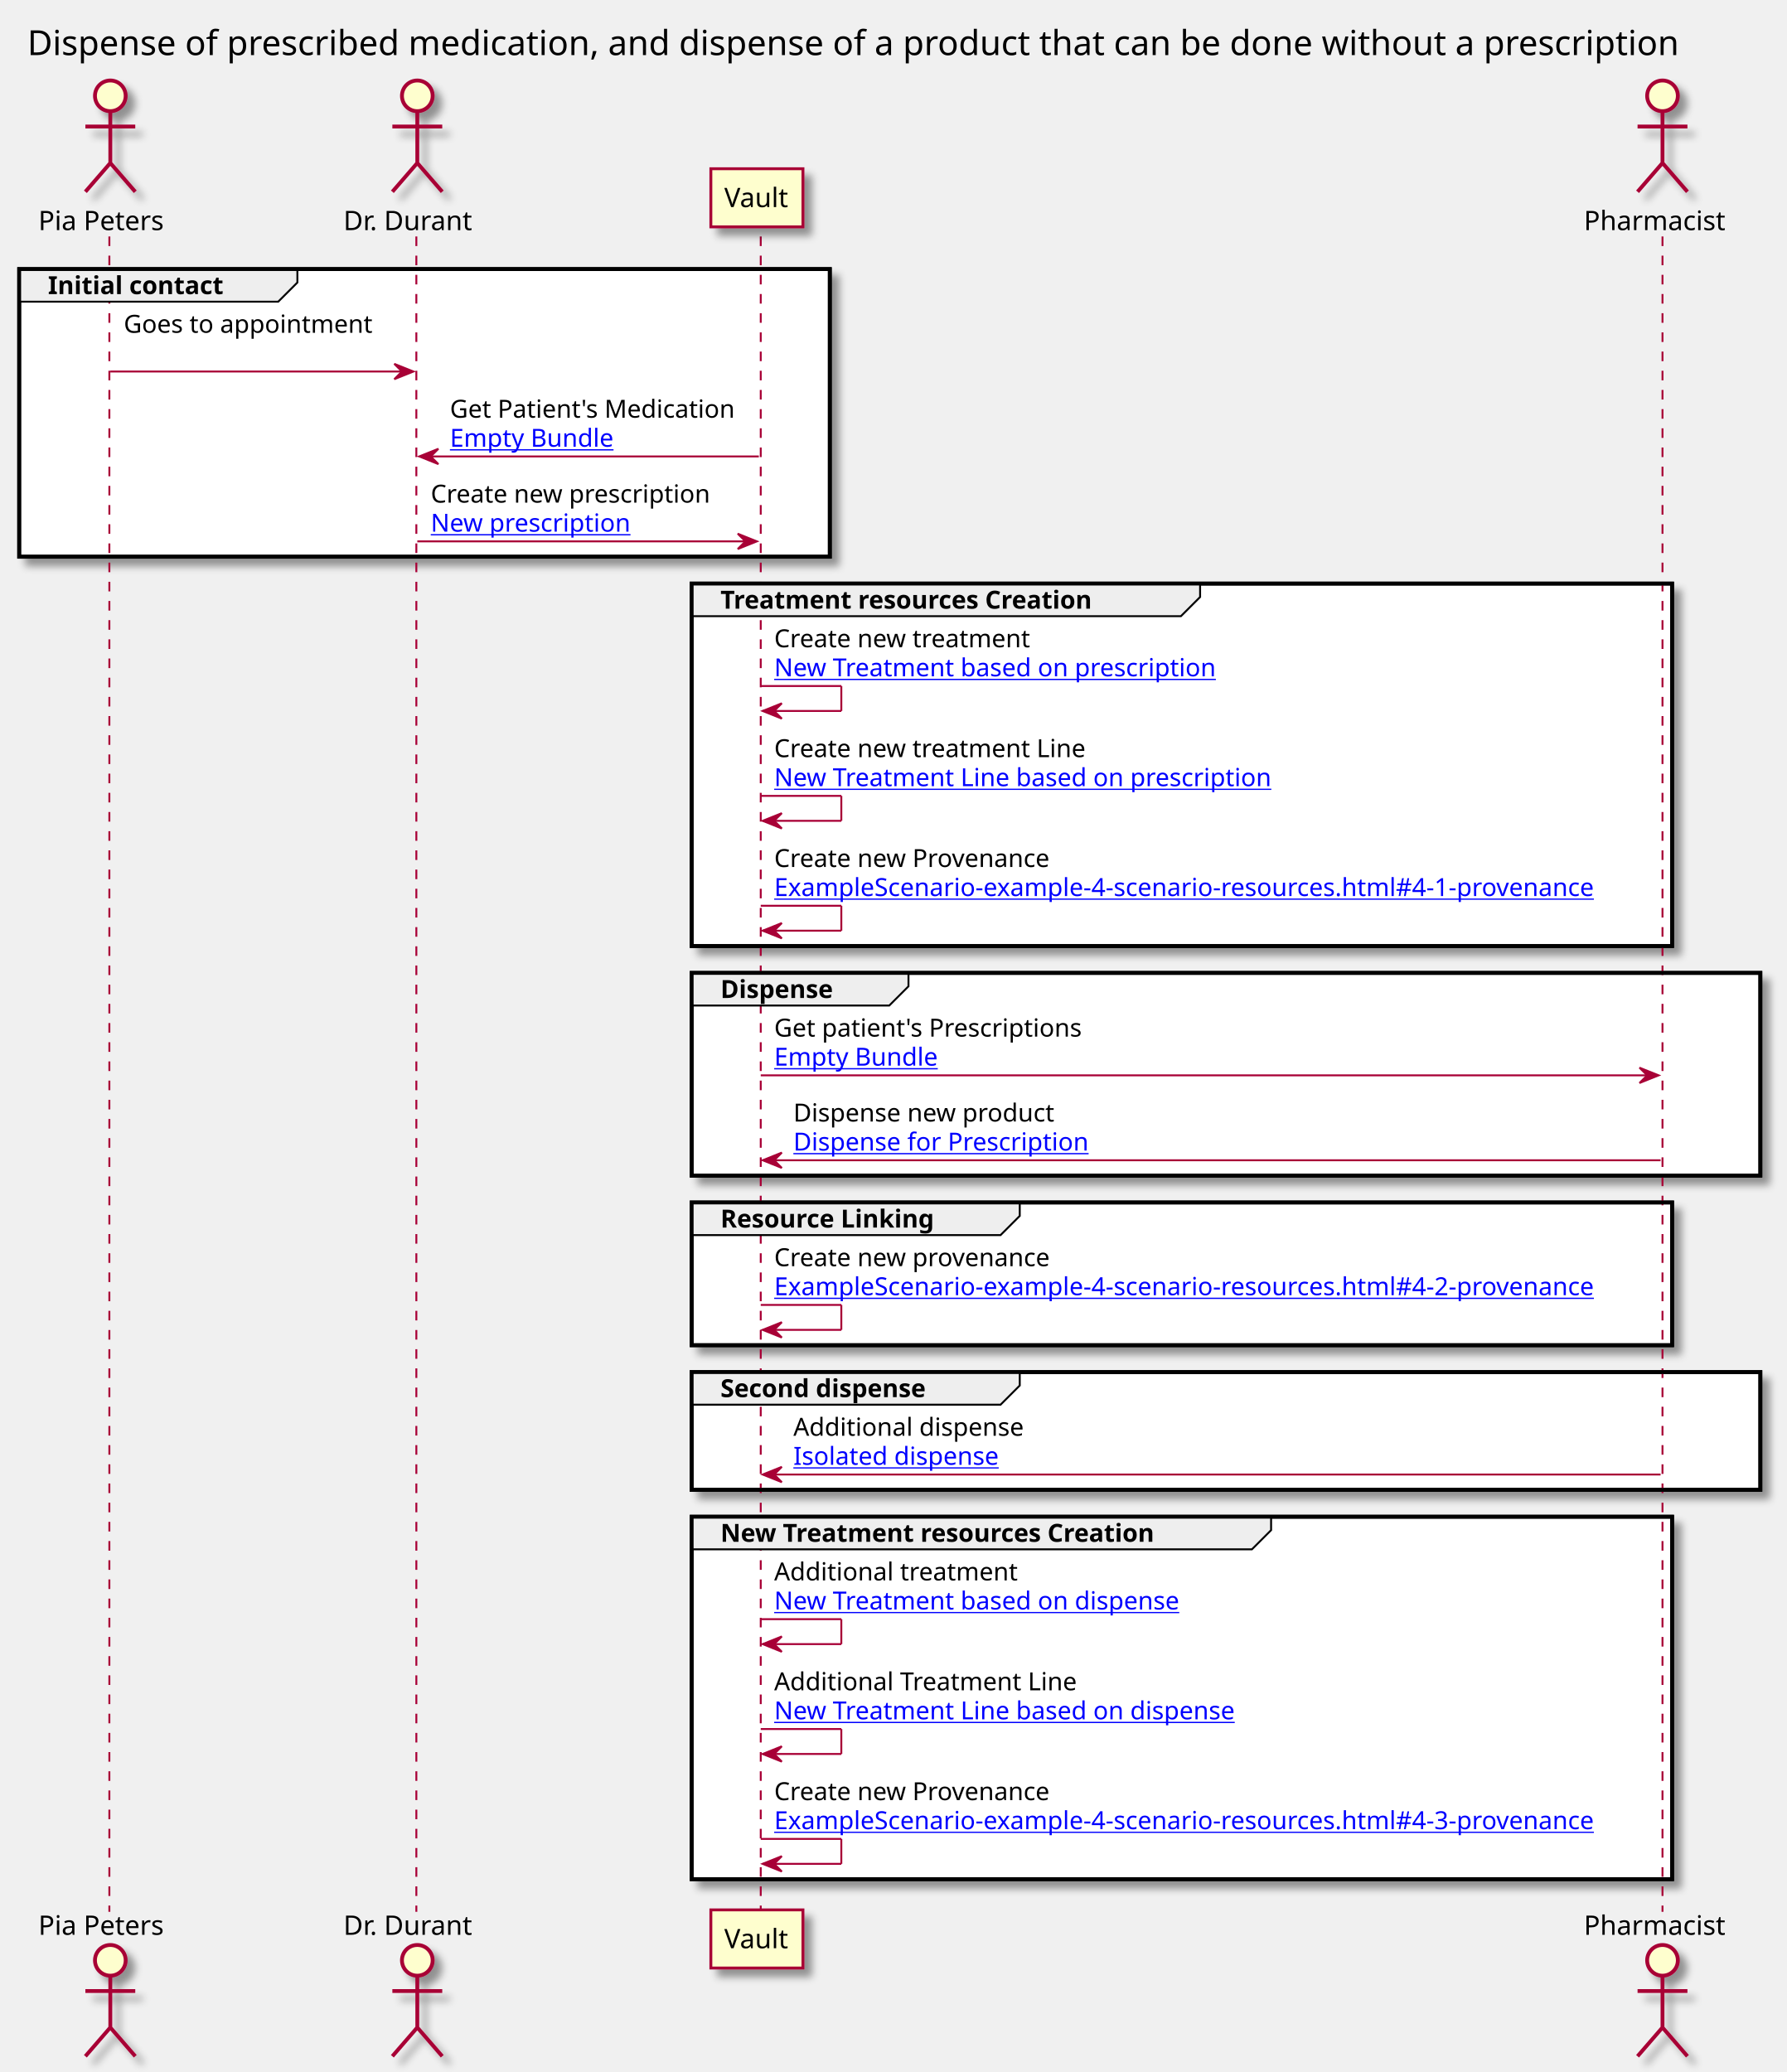
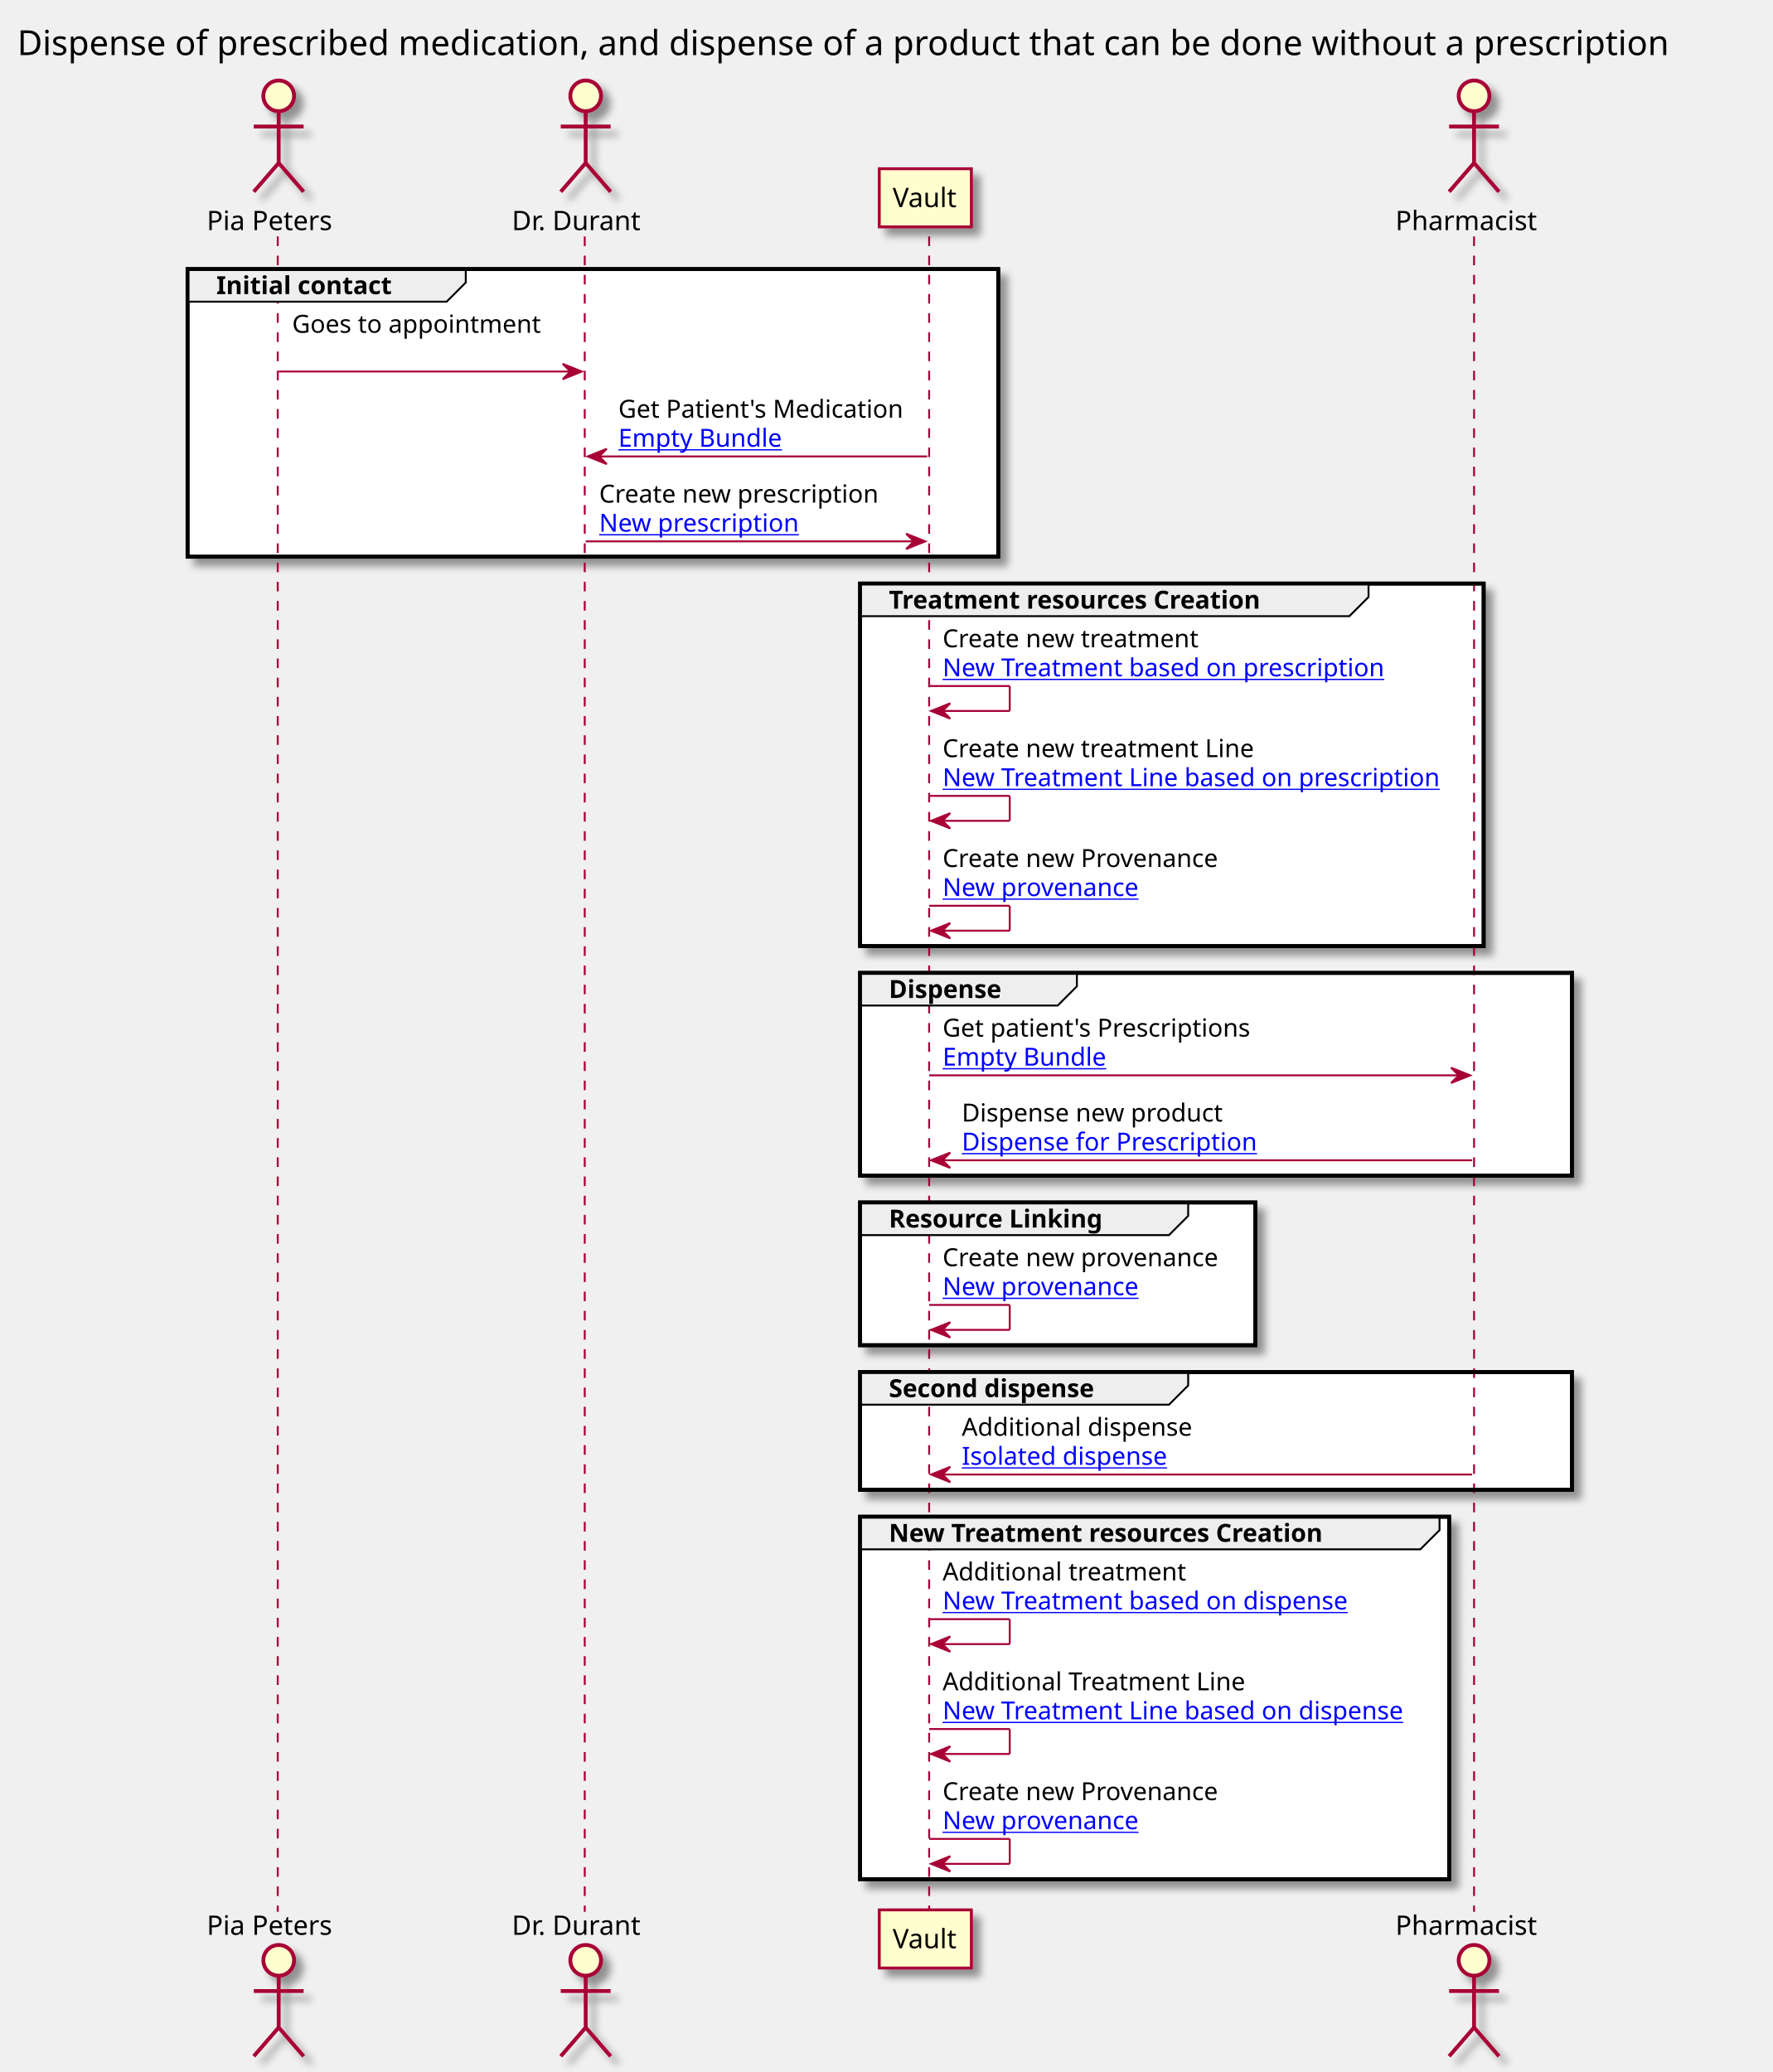
- <svg xmlns="http://www.w3.org/2000/svg" xmlns:xlink="http://www.w3.org/1999/xlink" contentScriptType="application/ecmascript" contentStyleType="text/css" height="1080px" preserveAspectRatio="none" style="width:931px;height:1080px;background:#FFFFFF;" version="1.1" viewBox="0 0 931 1080" width="931px" zoomAndPan="magnify">
+ <svg xmlns="http://www.w3.org/2000/svg" xmlns:xlink="http://www.w3.org/1999/xlink" contentScriptType="application/ecmascript" contentStyleType="text/css" height="1080px" preserveAspectRatio="none" style="width:924px;height:1080px;background:#FFFFFF;" version="1.1" viewBox="0 0 924 1080" width="924px" zoomAndPan="magnify">
  <defs>
-     <filter height="300%" id="fqhk9pbrxwjd8" width="300%" x="-1" y="-1">
+     <filter height="300%" id="frlx3wirupjql" width="300%" x="-1" y="-1">
      <feGaussianBlur result="blurOut" stdDeviation="2.0" />
      <feColorMatrix in="blurOut" result="blurOut2" type="matrix" values="0 0 0 0 0 0 0 0 0 0 0 0 0 0 0 0 0 0 .4 0" />
      <feOffset dx="4.0" dy="4.0" in="blurOut2" result="blurOut3" />
      <feBlend in="SourceGraphic" in2="blurOut3" mode="normal" />
    </filter>
  </defs>
  <g>
-     <text fill="#000000" font-family="sans-serif" font-size="18" lengthAdjust="spacing" textLength="899" x="14.25" y="28.708">Dispense of prescribed medication, and dispense of a product that can be done without a prescription</text>
-     <rect fill="#FFFFFF" filter="url(#fqhk9pbrxwjd8)" height="149.93" style="stroke:#000000;stroke-width:2.0;" width="422.5" x="10" y="140.25" />
-     <rect fill="#FFFFFF" filter="url(#fqhk9pbrxwjd8)" height="188.93" style="stroke:#000000;stroke-width:2.0;" width="511" x="360.5" y="304.18" />
-     <rect fill="#FFFFFF" filter="url(#fqhk9pbrxwjd8)" height="105.664" style="stroke:#000000;stroke-width:2.0;" width="557" x="360.5" y="507.109" />
-     <rect fill="#FFFFFF" filter="url(#fqhk9pbrxwjd8)" height="74.398" style="stroke:#000000;stroke-width:2.0;" width="511" x="360.5" y="626.773" />
-     <rect fill="#FFFFFF" filter="url(#fqhk9pbrxwjd8)" height="61.398" style="stroke:#000000;stroke-width:2.0;" width="557" x="360.5" y="715.172" />
-     <rect fill="#FFFFFF" filter="url(#fqhk9pbrxwjd8)" height="188.93" style="stroke:#000000;stroke-width:2.0;" width="511" x="360.5" y="790.57" />
-     <line style="stroke:#A80036;stroke-width:1.0;stroke-dasharray:5.0,5.0;" x1="57" x2="57" y1="123.25" y2="996.5" />
-     <line style="stroke:#A80036;stroke-width:1.0;stroke-dasharray:5.0,5.0;" x1="217" x2="217" y1="123.25" y2="996.5" />
-     <line style="stroke:#A80036;stroke-width:1.0;stroke-dasharray:5.0,5.0;" x1="396.5" x2="396.5" y1="123.25" y2="996.5" />
-     <line style="stroke:#A80036;stroke-width:1.0;stroke-dasharray:5.0,5.0;" x1="866.5" x2="866.5" y1="123.25" y2="996.5" />
-     <text fill="#000000" font-family="sans-serif" font-size="14" lengthAdjust="spacing" textLength="69" x="20" y="119.948">Pia Peters</text>
-     <ellipse cx="57.5" cy="49.953" fill="#FEFECE" filter="url(#fqhk9pbrxwjd8)" rx="8" ry="8" style="stroke:#A80036;stroke-width:2.0;" />
-     <path d="M57.5,57.953 L57.5,84.953 M44.5,65.953 L70.5,65.953 M57.5,84.953 L44.5,99.953 M57.5,84.953 L70.5,99.953 " fill="none" filter="url(#fqhk9pbrxwjd8)" style="stroke:#A80036;stroke-width:2.0;" />
-     <text fill="#000000" font-family="sans-serif" font-size="14" lengthAdjust="spacing" textLength="69" x="20" y="1008.495">Pia Peters</text>
-     <ellipse cx="57.5" cy="1021.797" fill="#FEFECE" filter="url(#fqhk9pbrxwjd8)" rx="8" ry="8" style="stroke:#A80036;stroke-width:2.0;" />
-     <path d="M57.5,1029.797 L57.5,1056.797 M44.5,1037.797 L70.5,1037.797 M57.5,1056.797 L44.5,1071.797 M57.5,1056.797 L70.5,1071.797 " fill="none" filter="url(#fqhk9pbrxwjd8)" style="stroke:#A80036;stroke-width:2.0;" />
-     <text fill="#000000" font-family="sans-serif" font-size="14" lengthAdjust="spacing" textLength="71" x="179" y="119.948">Dr. Durant</text>
-     <ellipse cx="217.5" cy="49.953" fill="#FEFECE" filter="url(#fqhk9pbrxwjd8)" rx="8" ry="8" style="stroke:#A80036;stroke-width:2.0;" />
-     <path d="M217.5,57.953 L217.5,84.953 M204.5,65.953 L230.5,65.953 M217.5,84.953 L204.5,99.953 M217.5,84.953 L230.5,99.953 " fill="none" filter="url(#fqhk9pbrxwjd8)" style="stroke:#A80036;stroke-width:2.0;" />
-     <text fill="#000000" font-family="sans-serif" font-size="14" lengthAdjust="spacing" textLength="71" x="179" y="1008.495">Dr. Durant</text>
-     <ellipse cx="217.5" cy="1021.797" fill="#FEFECE" filter="url(#fqhk9pbrxwjd8)" rx="8" ry="8" style="stroke:#A80036;stroke-width:2.0;" />
-     <path d="M217.5,1029.797 L217.5,1056.797 M204.5,1037.797 L230.5,1037.797 M217.5,1056.797 L204.5,1071.797 M217.5,1056.797 L230.5,1071.797 " fill="none" filter="url(#fqhk9pbrxwjd8)" style="stroke:#A80036;stroke-width:2.0;" />
-     <rect fill="#FEFECE" filter="url(#fqhk9pbrxwjd8)" height="30.297" style="stroke:#A80036;stroke-width:1.5;" width="48" x="370.5" y="87.953" />
-     <text fill="#000000" font-family="sans-serif" font-size="14" lengthAdjust="spacing" textLength="34" x="377.5" y="107.948">Vault</text>
-     <rect fill="#FEFECE" filter="url(#fqhk9pbrxwjd8)" height="30.297" style="stroke:#A80036;stroke-width:1.5;" width="48" x="370.5" y="995.5" />
-     <text fill="#000000" font-family="sans-serif" font-size="14" lengthAdjust="spacing" textLength="34" x="377.5" y="1015.495">Vault</text>
-     <text fill="#000000" font-family="sans-serif" font-size="14" lengthAdjust="spacing" textLength="76" x="825.5" y="119.948">Pharmacist</text>
-     <ellipse cx="866.5" cy="49.953" fill="#FEFECE" filter="url(#fqhk9pbrxwjd8)" rx="8" ry="8" style="stroke:#A80036;stroke-width:2.0;" />
-     <path d="M866.5,57.953 L866.5,84.953 M853.5,65.953 L879.5,65.953 M866.5,84.953 L853.5,99.953 M866.5,84.953 L879.5,99.953 " fill="none" filter="url(#fqhk9pbrxwjd8)" style="stroke:#A80036;stroke-width:2.0;" />
-     <text fill="#000000" font-family="sans-serif" font-size="14" lengthAdjust="spacing" textLength="76" x="825.5" y="1008.495">Pharmacist</text>
-     <ellipse cx="866.5" cy="1021.797" fill="#FEFECE" filter="url(#fqhk9pbrxwjd8)" rx="8" ry="8" style="stroke:#A80036;stroke-width:2.0;" />
-     <path d="M866.5,1029.797 L866.5,1056.797 M853.5,1037.797 L879.5,1037.797 M866.5,1056.797 L853.5,1071.797 M866.5,1056.797 L879.5,1071.797 " fill="none" filter="url(#fqhk9pbrxwjd8)" style="stroke:#A80036;stroke-width:2.0;" />
-     <path d="M10,140.25 L155,140.25 L155,147.25 L145,157.25 L10,157.25 L10,140.25 " fill="#EEEEEE" style="stroke:#000000;stroke-width:1.0;" />
-     <rect fill="none" height="149.93" style="stroke:#000000;stroke-width:2.0;" width="422.5" x="10" y="140.25" />
-     <text fill="#000000" font-family="sans-serif" font-size="13" font-weight="bold" lengthAdjust="spacing" textLength="100" x="25" y="153.317">Initial contact</text>
-     <polygon fill="#A80036" points="205.5,189.648,215.5,193.648,205.5,197.648,209.5,193.648" style="stroke:#A80036;stroke-width:1.0;" />
-     <line style="stroke:#A80036;stroke-width:1.0;" x1="57.5" x2="211.5" y1="193.648" y2="193.648" />
-     <text fill="#000000" font-family="sans-serif" font-size="13" lengthAdjust="spacing" textLength="136" x="64.5" y="173.45">Goes to appointment</text>
-     <text fill="#000000" font-family="sans-serif" font-size="13" lengthAdjust="spacing" textLength="0" x="68.5" y="188.583" />
-     <polygon fill="#A80036" points="228.5,233.914,218.5,237.914,228.5,241.914,224.5,237.914" style="stroke:#A80036;stroke-width:1.0;" />
-     <line style="stroke:#A80036;stroke-width:1.0;" x1="222.5" x2="395.5" y1="237.914" y2="237.914" />
-     <text fill="#000000" font-family="sans-serif" font-size="13" lengthAdjust="spacing" textLength="155" x="234.5" y="217.715">Get Patient's Medication</text>
+     <text fill="#000000" font-family="sans-serif" font-size="18" lengthAdjust="spacing" textLength="899" x="9" y="28.708">Dispense of prescribed medication, and dispense of a product that can be done without a prescription</text>
+     <rect fill="#FFFFFF" filter="url(#frlx3wirupjql)" height="149.93" style="stroke:#000000;stroke-width:2.0;" width="422.5" x="97.75" y="140.25" />
+     <rect fill="#FFFFFF" filter="url(#frlx3wirupjql)" height="188.93" style="stroke:#000000;stroke-width:2.0;" width="325" x="448.25" y="304.18" />
+     <rect fill="#FFFFFF" filter="url(#frlx3wirupjql)" height="105.664" style="stroke:#000000;stroke-width:2.0;" width="371" x="448.25" y="507.109" />
+     <rect fill="#FFFFFF" filter="url(#frlx3wirupjql)" height="74.398" style="stroke:#000000;stroke-width:2.0;" width="206" x="448.25" y="626.773" />
+     <rect fill="#FFFFFF" filter="url(#frlx3wirupjql)" height="61.398" style="stroke:#000000;stroke-width:2.0;" width="371" x="448.25" y="715.172" />
+     <rect fill="#FFFFFF" filter="url(#frlx3wirupjql)" height="188.93" style="stroke:#000000;stroke-width:2.0;" width="307" x="448.25" y="790.57" />
+     <line style="stroke:#A80036;stroke-width:1.0;stroke-dasharray:5.0,5.0;" x1="144.75" x2="144.75" y1="123.25" y2="996.5" />
+     <line style="stroke:#A80036;stroke-width:1.0;stroke-dasharray:5.0,5.0;" x1="304.75" x2="304.75" y1="123.25" y2="996.5" />
+     <line style="stroke:#A80036;stroke-width:1.0;stroke-dasharray:5.0,5.0;" x1="484.25" x2="484.25" y1="123.25" y2="996.5" />
+     <line style="stroke:#A80036;stroke-width:1.0;stroke-dasharray:5.0,5.0;" x1="768.25" x2="768.25" y1="123.25" y2="996.5" />
+     <text fill="#000000" font-family="sans-serif" font-size="14" lengthAdjust="spacing" textLength="69" x="107.75" y="119.948">Pia Peters</text>
+     <ellipse cx="145.25" cy="49.953" fill="#FEFECE" filter="url(#frlx3wirupjql)" rx="8" ry="8" style="stroke:#A80036;stroke-width:2.0;" />
+     <path d="M145.25,57.953 L145.25,84.953 M132.25,65.953 L158.25,65.953 M145.25,84.953 L132.25,99.953 M145.25,84.953 L158.25,99.953 " fill="none" filter="url(#frlx3wirupjql)" style="stroke:#A80036;stroke-width:2.0;" />
+     <text fill="#000000" font-family="sans-serif" font-size="14" lengthAdjust="spacing" textLength="69" x="107.75" y="1008.495">Pia Peters</text>
+     <ellipse cx="145.25" cy="1021.797" fill="#FEFECE" filter="url(#frlx3wirupjql)" rx="8" ry="8" style="stroke:#A80036;stroke-width:2.0;" />
+     <path d="M145.25,1029.797 L145.25,1056.797 M132.25,1037.797 L158.25,1037.797 M145.25,1056.797 L132.25,1071.797 M145.25,1056.797 L158.25,1071.797 " fill="none" filter="url(#frlx3wirupjql)" style="stroke:#A80036;stroke-width:2.0;" />
+     <text fill="#000000" font-family="sans-serif" font-size="14" lengthAdjust="spacing" textLength="71" x="266.75" y="119.948">Dr. Durant</text>
+     <ellipse cx="305.25" cy="49.953" fill="#FEFECE" filter="url(#frlx3wirupjql)" rx="8" ry="8" style="stroke:#A80036;stroke-width:2.0;" />
+     <path d="M305.25,57.953 L305.25,84.953 M292.25,65.953 L318.25,65.953 M305.25,84.953 L292.25,99.953 M305.25,84.953 L318.25,99.953 " fill="none" filter="url(#frlx3wirupjql)" style="stroke:#A80036;stroke-width:2.0;" />
+     <text fill="#000000" font-family="sans-serif" font-size="14" lengthAdjust="spacing" textLength="71" x="266.75" y="1008.495">Dr. Durant</text>
+     <ellipse cx="305.25" cy="1021.797" fill="#FEFECE" filter="url(#frlx3wirupjql)" rx="8" ry="8" style="stroke:#A80036;stroke-width:2.0;" />
+     <path d="M305.25,1029.797 L305.25,1056.797 M292.25,1037.797 L318.25,1037.797 M305.25,1056.797 L292.25,1071.797 M305.25,1056.797 L318.25,1071.797 " fill="none" filter="url(#frlx3wirupjql)" style="stroke:#A80036;stroke-width:2.0;" />
+     <rect fill="#FEFECE" filter="url(#frlx3wirupjql)" height="30.297" style="stroke:#A80036;stroke-width:1.5;" width="48" x="458.25" y="87.953" />
+     <text fill="#000000" font-family="sans-serif" font-size="14" lengthAdjust="spacing" textLength="34" x="465.25" y="107.948">Vault</text>
+     <rect fill="#FEFECE" filter="url(#frlx3wirupjql)" height="30.297" style="stroke:#A80036;stroke-width:1.5;" width="48" x="458.25" y="995.5" />
+     <text fill="#000000" font-family="sans-serif" font-size="14" lengthAdjust="spacing" textLength="34" x="465.25" y="1015.495">Vault</text>
+     <text fill="#000000" font-family="sans-serif" font-size="14" lengthAdjust="spacing" textLength="76" x="727.25" y="119.948">Pharmacist</text>
+     <ellipse cx="768.25" cy="49.953" fill="#FEFECE" filter="url(#frlx3wirupjql)" rx="8" ry="8" style="stroke:#A80036;stroke-width:2.0;" />
+     <path d="M768.25,57.953 L768.25,84.953 M755.25,65.953 L781.25,65.953 M768.25,84.953 L755.25,99.953 M768.25,84.953 L781.25,99.953 " fill="none" filter="url(#frlx3wirupjql)" style="stroke:#A80036;stroke-width:2.0;" />
+     <text fill="#000000" font-family="sans-serif" font-size="14" lengthAdjust="spacing" textLength="76" x="727.25" y="1008.495">Pharmacist</text>
+     <ellipse cx="768.25" cy="1021.797" fill="#FEFECE" filter="url(#frlx3wirupjql)" rx="8" ry="8" style="stroke:#A80036;stroke-width:2.0;" />
+     <path d="M768.25,1029.797 L768.25,1056.797 M755.25,1037.797 L781.25,1037.797 M768.25,1056.797 L755.25,1071.797 M768.25,1056.797 L781.25,1071.797 " fill="none" filter="url(#frlx3wirupjql)" style="stroke:#A80036;stroke-width:2.0;" />
+     <path d="M97.75,140.25 L242.75,140.25 L242.75,147.25 L232.75,157.25 L97.75,157.25 L97.75,140.25 " fill="#EEEEEE" style="stroke:#000000;stroke-width:1.0;" />
+     <rect fill="none" height="149.93" style="stroke:#000000;stroke-width:2.0;" width="422.5" x="97.75" y="140.25" />
+     <text fill="#000000" font-family="sans-serif" font-size="13" font-weight="bold" lengthAdjust="spacing" textLength="100" x="112.75" y="153.317">Initial contact</text>
+     <polygon fill="#A80036" points="293.25,189.648,303.25,193.648,293.25,197.648,297.25,193.648" style="stroke:#A80036;stroke-width:1.0;" />
+     <line style="stroke:#A80036;stroke-width:1.0;" x1="145.25" x2="299.25" y1="193.648" y2="193.648" />
+     <text fill="#000000" font-family="sans-serif" font-size="13" lengthAdjust="spacing" textLength="136" x="152.25" y="173.45">Goes to appointment</text>
+     <text fill="#000000" font-family="sans-serif" font-size="13" lengthAdjust="spacing" textLength="0" x="156.25" y="188.583" />
+     <polygon fill="#A80036" points="316.25,233.914,306.25,237.914,316.25,241.914,312.25,237.914" style="stroke:#A80036;stroke-width:1.0;" />
+     <line style="stroke:#A80036;stroke-width:1.0;" x1="310.25" x2="483.25" y1="237.914" y2="237.914" />
+     <text fill="#000000" font-family="sans-serif" font-size="13" lengthAdjust="spacing" textLength="155" x="322.25" y="217.715">Get Patient's Medication</text>
    <a href="ExampleScenario-example-4-scenario-resources.html#EB" target="_top" title="ExampleScenario-example-4-scenario-resources.html#EB" xlink:actuate="onRequest" xlink:href="ExampleScenario-example-4-scenario-resources.html#EB" xlink:show="new" xlink:title="ExampleScenario-example-4-scenario-resources.html#EB" xlink:type="simple">
-       <text fill="#0000FF" font-family="sans-serif" font-size="13" lengthAdjust="spacing" text-decoration="underline" textLength="89" x="234.5" y="232.848">Empty Bundle</text>
+       <text fill="#0000FF" font-family="sans-serif" font-size="13" lengthAdjust="spacing" text-decoration="underline" textLength="89" x="322.25" y="232.848">Empty Bundle</text>
    </a>
-     <polygon fill="#A80036" points="384.5,278.18,394.5,282.18,384.5,286.18,388.5,282.18" style="stroke:#A80036;stroke-width:1.0;" />
-     <line style="stroke:#A80036;stroke-width:1.0;" x1="217.5" x2="390.5" y1="282.18" y2="282.18" />
-     <text fill="#000000" font-family="sans-serif" font-size="13" lengthAdjust="spacing" textLength="151" x="224.5" y="261.981">Create new prescription</text>
+     <polygon fill="#A80036" points="472.25,278.18,482.25,282.18,472.25,286.18,476.25,282.18" style="stroke:#A80036;stroke-width:1.0;" />
+     <line style="stroke:#A80036;stroke-width:1.0;" x1="305.25" x2="478.25" y1="282.18" y2="282.18" />
+     <text fill="#000000" font-family="sans-serif" font-size="13" lengthAdjust="spacing" textLength="151" x="312.25" y="261.981">Create new prescription</text>
    <a href="ExampleScenario-example-4-scenario-resources.html#4-1-prescription" target="_top" title="ExampleScenario-example-4-scenario-resources.html#4-1-prescription" xlink:actuate="onRequest" xlink:href="ExampleScenario-example-4-scenario-resources.html#4-1-prescription" xlink:show="new" xlink:title="ExampleScenario-example-4-scenario-resources.html#4-1-prescription" xlink:type="simple">
-       <text fill="#0000FF" font-family="sans-serif" font-size="13" lengthAdjust="spacing" text-decoration="underline" textLength="106" x="224.5" y="277.114">New prescription</text>
+       <text fill="#0000FF" font-family="sans-serif" font-size="13" lengthAdjust="spacing" text-decoration="underline" textLength="106" x="312.25" y="277.114">New prescription</text>
    </a>
-     <path d="M360.5,304.18 L625.5,304.18 L625.5,311.18 L615.5,321.18 L360.5,321.18 L360.5,304.18 " fill="#EEEEEE" style="stroke:#000000;stroke-width:1.0;" />
-     <rect fill="none" height="188.93" style="stroke:#000000;stroke-width:2.0;" width="511" x="360.5" y="304.18" />
-     <text fill="#000000" font-family="sans-serif" font-size="13" font-weight="bold" lengthAdjust="spacing" textLength="220" x="375.5" y="317.247">Treatment resources Creation</text>
-     <line style="stroke:#A80036;stroke-width:1.0;" x1="396.5" x2="438.5" y1="357.578" y2="357.578" />
-     <line style="stroke:#A80036;stroke-width:1.0;" x1="438.5" x2="438.5" y1="357.578" y2="370.578" />
-     <line style="stroke:#A80036;stroke-width:1.0;" x1="397.5" x2="438.5" y1="370.578" y2="370.578" />
-     <polygon fill="#A80036" points="407.5,366.578,397.5,370.578,407.5,374.578,403.5,370.578" style="stroke:#A80036;stroke-width:1.0;" />
-     <text fill="#000000" font-family="sans-serif" font-size="13" lengthAdjust="spacing" textLength="141" x="403.5" y="337.379">Create new treatment</text>
+     <path d="M448.25,304.18 L713.25,304.18 L713.25,311.18 L703.25,321.18 L448.25,321.18 L448.25,304.18 " fill="#EEEEEE" style="stroke:#000000;stroke-width:1.0;" />
+     <rect fill="none" height="188.93" style="stroke:#000000;stroke-width:2.0;" width="325" x="448.25" y="304.18" />
+     <text fill="#000000" font-family="sans-serif" font-size="13" font-weight="bold" lengthAdjust="spacing" textLength="220" x="463.25" y="317.247">Treatment resources Creation</text>
+     <line style="stroke:#A80036;stroke-width:1.0;" x1="484.25" x2="526.25" y1="357.578" y2="357.578" />
+     <line style="stroke:#A80036;stroke-width:1.0;" x1="526.25" x2="526.25" y1="357.578" y2="370.578" />
+     <line style="stroke:#A80036;stroke-width:1.0;" x1="485.25" x2="526.25" y1="370.578" y2="370.578" />
+     <polygon fill="#A80036" points="495.25,366.578,485.25,370.578,495.25,374.578,491.25,370.578" style="stroke:#A80036;stroke-width:1.0;" />
+     <text fill="#000000" font-family="sans-serif" font-size="13" lengthAdjust="spacing" textLength="141" x="491.25" y="337.379">Create new treatment</text>
    <a href="ExampleScenario-example-4-scenario-resources.html#4-1-treatment" target="_top" title="ExampleScenario-example-4-scenario-resources.html#4-1-treatment" xlink:actuate="onRequest" xlink:href="ExampleScenario-example-4-scenario-resources.html#4-1-treatment" xlink:show="new" xlink:title="ExampleScenario-example-4-scenario-resources.html#4-1-treatment" xlink:type="simple">
-       <text fill="#0000FF" font-family="sans-serif" font-size="13" lengthAdjust="spacing" text-decoration="underline" textLength="240" x="403.5" y="352.512">New Treatment based on prescription</text>
+       <text fill="#0000FF" font-family="sans-serif" font-size="13" lengthAdjust="spacing" text-decoration="underline" textLength="240" x="491.25" y="352.512">New Treatment based on prescription</text>
    </a>
-     <line style="stroke:#A80036;stroke-width:1.0;" x1="396.5" x2="438.5" y1="414.844" y2="414.844" />
-     <line style="stroke:#A80036;stroke-width:1.0;" x1="438.5" x2="438.5" y1="414.844" y2="427.844" />
-     <line style="stroke:#A80036;stroke-width:1.0;" x1="397.5" x2="438.5" y1="427.844" y2="427.844" />
-     <polygon fill="#A80036" points="407.5,423.844,397.5,427.844,407.5,431.844,403.5,427.844" style="stroke:#A80036;stroke-width:1.0;" />
-     <text fill="#000000" font-family="sans-serif" font-size="13" lengthAdjust="spacing" textLength="171" x="403.5" y="394.645">Create new treatment Line</text>
+     <line style="stroke:#A80036;stroke-width:1.0;" x1="484.25" x2="526.25" y1="414.844" y2="414.844" />
+     <line style="stroke:#A80036;stroke-width:1.0;" x1="526.25" x2="526.25" y1="414.844" y2="427.844" />
+     <line style="stroke:#A80036;stroke-width:1.0;" x1="485.25" x2="526.25" y1="427.844" y2="427.844" />
+     <polygon fill="#A80036" points="495.25,423.844,485.25,427.844,495.25,431.844,491.25,427.844" style="stroke:#A80036;stroke-width:1.0;" />
+     <text fill="#000000" font-family="sans-serif" font-size="13" lengthAdjust="spacing" textLength="171" x="491.25" y="394.645">Create new treatment Line</text>
    <a href="ExampleScenario-example-4-scenario-resources.html#4-1-treatmentLine" target="_top" title="ExampleScenario-example-4-scenario-resources.html#4-1-treatmentLine" xlink:actuate="onRequest" xlink:href="ExampleScenario-example-4-scenario-resources.html#4-1-treatmentLine" xlink:show="new" xlink:title="ExampleScenario-example-4-scenario-resources.html#4-1-treatmentLine" xlink:type="simple">
-       <text fill="#0000FF" font-family="sans-serif" font-size="13" lengthAdjust="spacing" text-decoration="underline" textLength="270" x="403.5" y="409.778">New Treatment Line based on prescription</text>
+       <text fill="#0000FF" font-family="sans-serif" font-size="13" lengthAdjust="spacing" text-decoration="underline" textLength="270" x="491.25" y="409.778">New Treatment Line based on prescription</text>
    </a>
-     <line style="stroke:#A80036;stroke-width:1.0;" x1="396.5" x2="438.5" y1="472.109" y2="472.109" />
-     <line style="stroke:#A80036;stroke-width:1.0;" x1="438.5" x2="438.5" y1="472.109" y2="485.109" />
-     <line style="stroke:#A80036;stroke-width:1.0;" x1="397.5" x2="438.5" y1="485.109" y2="485.109" />
-     <polygon fill="#A80036" points="407.5,481.109,397.5,485.109,407.5,489.109,403.5,485.109" style="stroke:#A80036;stroke-width:1.0;" />
-     <text fill="#000000" font-family="sans-serif" font-size="13" lengthAdjust="spacing" textLength="151" x="403.5" y="451.911">Create new Provenance</text>
+     <line style="stroke:#A80036;stroke-width:1.0;" x1="484.25" x2="526.25" y1="472.109" y2="472.109" />
+     <line style="stroke:#A80036;stroke-width:1.0;" x1="526.25" x2="526.25" y1="472.109" y2="485.109" />
+     <line style="stroke:#A80036;stroke-width:1.0;" x1="485.25" x2="526.25" y1="485.109" y2="485.109" />
+     <polygon fill="#A80036" points="495.25,481.109,485.25,485.109,495.25,489.109,491.25,485.109" style="stroke:#A80036;stroke-width:1.0;" />
+     <text fill="#000000" font-family="sans-serif" font-size="13" lengthAdjust="spacing" textLength="151" x="491.25" y="451.911">Create new Provenance</text>
    <a href="ExampleScenario-example-4-scenario-resources.html#4-1-provenance" target="_top" title="ExampleScenario-example-4-scenario-resources.html#4-1-provenance" xlink:actuate="onRequest" xlink:href="ExampleScenario-example-4-scenario-resources.html#4-1-provenance" xlink:show="new" xlink:title="ExampleScenario-example-4-scenario-resources.html#4-1-provenance" xlink:type="simple">
-       <text fill="#0000FF" font-family="sans-serif" font-size="13" lengthAdjust="spacing" text-decoration="underline" textLength="456" x="403.5" y="467.043">ExampleScenario-example-4-scenario-resources.html#4-1-provenance</text>
+       <text fill="#0000FF" font-family="sans-serif" font-size="13" lengthAdjust="spacing" text-decoration="underline" textLength="106" x="491.25" y="467.043">New provenance</text>
    </a>
-     <path d="M360.5,507.109 L473.5,507.109 L473.5,514.109 L463.5,524.109 L360.5,524.109 L360.5,507.109 " fill="#EEEEEE" style="stroke:#000000;stroke-width:1.0;" />
-     <rect fill="none" height="105.664" style="stroke:#000000;stroke-width:2.0;" width="557" x="360.5" y="507.109" />
-     <text fill="#000000" font-family="sans-serif" font-size="13" font-weight="bold" lengthAdjust="spacing" textLength="68" x="375.5" y="520.176">Dispense</text>
-     <polygon fill="#A80036" points="854.5,556.508,864.5,560.508,854.5,564.508,858.5,560.508" style="stroke:#A80036;stroke-width:1.0;" />
-     <line style="stroke:#A80036;stroke-width:1.0;" x1="396.5" x2="860.5" y1="560.508" y2="560.508" />
-     <text fill="#000000" font-family="sans-serif" font-size="13" lengthAdjust="spacing" textLength="168" x="403.5" y="540.309">Get patient's Prescriptions</text>
+     <path d="M448.25,507.109 L561.25,507.109 L561.25,514.109 L551.25,524.109 L448.25,524.109 L448.25,507.109 " fill="#EEEEEE" style="stroke:#000000;stroke-width:1.0;" />
+     <rect fill="none" height="105.664" style="stroke:#000000;stroke-width:2.0;" width="371" x="448.25" y="507.109" />
+     <text fill="#000000" font-family="sans-serif" font-size="13" font-weight="bold" lengthAdjust="spacing" textLength="68" x="463.25" y="520.176">Dispense</text>
+     <polygon fill="#A80036" points="756.25,556.508,766.25,560.508,756.25,564.508,760.25,560.508" style="stroke:#A80036;stroke-width:1.0;" />
+     <line style="stroke:#A80036;stroke-width:1.0;" x1="484.25" x2="762.25" y1="560.508" y2="560.508" />
+     <text fill="#000000" font-family="sans-serif" font-size="13" lengthAdjust="spacing" textLength="168" x="491.25" y="540.309">Get patient's Prescriptions</text>
    <a href="ExampleScenario-example-4-scenario-resources.html#EB" target="_top" title="ExampleScenario-example-4-scenario-resources.html#EB" xlink:actuate="onRequest" xlink:href="ExampleScenario-example-4-scenario-resources.html#EB" xlink:show="new" xlink:title="ExampleScenario-example-4-scenario-resources.html#EB" xlink:type="simple">
-       <text fill="#0000FF" font-family="sans-serif" font-size="13" lengthAdjust="spacing" text-decoration="underline" textLength="89" x="403.5" y="555.442">Empty Bundle</text>
+       <text fill="#0000FF" font-family="sans-serif" font-size="13" lengthAdjust="spacing" text-decoration="underline" textLength="89" x="491.25" y="555.442">Empty Bundle</text>
    </a>
-     <polygon fill="#A80036" points="407.5,600.773,397.5,604.773,407.5,608.773,403.5,604.773" style="stroke:#A80036;stroke-width:1.0;" />
-     <line style="stroke:#A80036;stroke-width:1.0;" x1="401.5" x2="865.5" y1="604.773" y2="604.773" />
-     <text fill="#000000" font-family="sans-serif" font-size="13" lengthAdjust="spacing" textLength="141" x="413.5" y="584.575">Dispense new product</text>
+     <polygon fill="#A80036" points="495.25,600.773,485.25,604.773,495.25,608.773,491.25,604.773" style="stroke:#A80036;stroke-width:1.0;" />
+     <line style="stroke:#A80036;stroke-width:1.0;" x1="489.25" x2="767.25" y1="604.773" y2="604.773" />
+     <text fill="#000000" font-family="sans-serif" font-size="13" lengthAdjust="spacing" textLength="141" x="501.25" y="584.575">Dispense new product</text>
    <a href="ExampleScenario-example-4-scenario-resources.html#4-1-dispense" target="_top" title="ExampleScenario-example-4-scenario-resources.html#4-1-dispense" xlink:actuate="onRequest" xlink:href="ExampleScenario-example-4-scenario-resources.html#4-1-dispense" xlink:show="new" xlink:title="ExampleScenario-example-4-scenario-resources.html#4-1-dispense" xlink:type="simple">
-       <text fill="#0000FF" font-family="sans-serif" font-size="13" lengthAdjust="spacing" text-decoration="underline" textLength="159" x="413.5" y="599.707">Dispense for Prescription</text>
+       <text fill="#0000FF" font-family="sans-serif" font-size="13" lengthAdjust="spacing" text-decoration="underline" textLength="159" x="501.25" y="599.707">Dispense for Prescription</text>
    </a>
-     <path d="M360.5,626.773 L531.5,626.773 L531.5,633.773 L521.5,643.773 L360.5,643.773 L360.5,626.773 " fill="#EEEEEE" style="stroke:#000000;stroke-width:1.0;" />
-     <rect fill="none" height="74.398" style="stroke:#000000;stroke-width:2.0;" width="511" x="360.5" y="626.773" />
-     <text fill="#000000" font-family="sans-serif" font-size="13" font-weight="bold" lengthAdjust="spacing" textLength="126" x="375.5" y="639.84">Resource Linking</text>
-     <line style="stroke:#A80036;stroke-width:1.0;" x1="396.5" x2="438.5" y1="680.172" y2="680.172" />
-     <line style="stroke:#A80036;stroke-width:1.0;" x1="438.5" x2="438.5" y1="680.172" y2="693.172" />
-     <line style="stroke:#A80036;stroke-width:1.0;" x1="397.5" x2="438.5" y1="693.172" y2="693.172" />
-     <polygon fill="#A80036" points="407.5,689.172,397.5,693.172,407.5,697.172,403.5,693.172" style="stroke:#A80036;stroke-width:1.0;" />
-     <text fill="#000000" font-family="sans-serif" font-size="13" lengthAdjust="spacing" textLength="151" x="403.5" y="659.973">Create new provenance</text>
+     <path d="M448.25,626.773 L619.25,626.773 L619.25,633.773 L609.25,643.773 L448.25,643.773 L448.25,626.773 " fill="#EEEEEE" style="stroke:#000000;stroke-width:1.0;" />
+     <rect fill="none" height="74.398" style="stroke:#000000;stroke-width:2.0;" width="206" x="448.25" y="626.773" />
+     <text fill="#000000" font-family="sans-serif" font-size="13" font-weight="bold" lengthAdjust="spacing" textLength="126" x="463.25" y="639.84">Resource Linking</text>
+     <line style="stroke:#A80036;stroke-width:1.0;" x1="484.25" x2="526.25" y1="680.172" y2="680.172" />
+     <line style="stroke:#A80036;stroke-width:1.0;" x1="526.25" x2="526.25" y1="680.172" y2="693.172" />
+     <line style="stroke:#A80036;stroke-width:1.0;" x1="485.25" x2="526.25" y1="693.172" y2="693.172" />
+     <polygon fill="#A80036" points="495.25,689.172,485.25,693.172,495.25,697.172,491.25,693.172" style="stroke:#A80036;stroke-width:1.0;" />
+     <text fill="#000000" font-family="sans-serif" font-size="13" lengthAdjust="spacing" textLength="151" x="491.25" y="659.973">Create new provenance</text>
    <a href="ExampleScenario-example-4-scenario-resources.html#4-2-provenance" target="_top" title="ExampleScenario-example-4-scenario-resources.html#4-2-provenance" xlink:actuate="onRequest" xlink:href="ExampleScenario-example-4-scenario-resources.html#4-2-provenance" xlink:show="new" xlink:title="ExampleScenario-example-4-scenario-resources.html#4-2-provenance" xlink:type="simple">
-       <text fill="#0000FF" font-family="sans-serif" font-size="13" lengthAdjust="spacing" text-decoration="underline" textLength="456" x="403.5" y="675.106">ExampleScenario-example-4-scenario-resources.html#4-2-provenance</text>
+       <text fill="#0000FF" font-family="sans-serif" font-size="13" lengthAdjust="spacing" text-decoration="underline" textLength="106" x="491.25" y="675.106">New provenance</text>
    </a>
-     <path d="M360.5,715.172 L531.5,715.172 L531.5,722.172 L521.5,732.172 L360.5,732.172 L360.5,715.172 " fill="#EEEEEE" style="stroke:#000000;stroke-width:1.0;" />
-     <rect fill="none" height="61.398" style="stroke:#000000;stroke-width:2.0;" width="557" x="360.5" y="715.172" />
-     <text fill="#000000" font-family="sans-serif" font-size="13" font-weight="bold" lengthAdjust="spacing" textLength="126" x="375.5" y="728.239">Second dispense</text>
-     <polygon fill="#A80036" points="407.5,764.57,397.5,768.57,407.5,772.57,403.5,768.57" style="stroke:#A80036;stroke-width:1.0;" />
-     <line style="stroke:#A80036;stroke-width:1.0;" x1="401.5" x2="865.5" y1="768.57" y2="768.57" />
-     <text fill="#000000" font-family="sans-serif" font-size="13" lengthAdjust="spacing" textLength="124" x="413.5" y="748.372">Additional dispense</text>
+     <path d="M448.25,715.172 L619.25,715.172 L619.25,722.172 L609.25,732.172 L448.25,732.172 L448.25,715.172 " fill="#EEEEEE" style="stroke:#000000;stroke-width:1.0;" />
+     <rect fill="none" height="61.398" style="stroke:#000000;stroke-width:2.0;" width="371" x="448.25" y="715.172" />
+     <text fill="#000000" font-family="sans-serif" font-size="13" font-weight="bold" lengthAdjust="spacing" textLength="126" x="463.25" y="728.239">Second dispense</text>
+     <polygon fill="#A80036" points="495.25,764.57,485.25,768.57,495.25,772.57,491.25,768.57" style="stroke:#A80036;stroke-width:1.0;" />
+     <line style="stroke:#A80036;stroke-width:1.0;" x1="489.25" x2="767.25" y1="768.57" y2="768.57" />
+     <text fill="#000000" font-family="sans-serif" font-size="13" lengthAdjust="spacing" textLength="124" x="501.25" y="748.372">Additional dispense</text>
    <a href="ExampleScenario-example-4-scenario-resources.html#4-2-dispense" target="_top" title="ExampleScenario-example-4-scenario-resources.html#4-2-dispense" xlink:actuate="onRequest" xlink:href="ExampleScenario-example-4-scenario-resources.html#4-2-dispense" xlink:show="new" xlink:title="ExampleScenario-example-4-scenario-resources.html#4-2-dispense" xlink:type="simple">
-       <text fill="#0000FF" font-family="sans-serif" font-size="13" lengthAdjust="spacing" text-decoration="underline" textLength="111" x="413.5" y="763.504">Isolated dispense</text>
+       <text fill="#0000FF" font-family="sans-serif" font-size="13" lengthAdjust="spacing" text-decoration="underline" textLength="111" x="501.25" y="763.504">Isolated dispense</text>
    </a>
-     <path d="M360.5,790.57 L662.5,790.57 L662.5,797.57 L652.5,807.57 L360.5,807.57 L360.5,790.57 " fill="#EEEEEE" style="stroke:#000000;stroke-width:1.0;" />
-     <rect fill="none" height="188.93" style="stroke:#000000;stroke-width:2.0;" width="511" x="360.5" y="790.57" />
-     <text fill="#000000" font-family="sans-serif" font-size="13" font-weight="bold" lengthAdjust="spacing" textLength="257" x="375.5" y="803.637">New Treatment resources Creation</text>
-     <line style="stroke:#A80036;stroke-width:1.0;" x1="396.5" x2="438.5" y1="843.969" y2="843.969" />
-     <line style="stroke:#A80036;stroke-width:1.0;" x1="438.5" x2="438.5" y1="843.969" y2="856.969" />
-     <line style="stroke:#A80036;stroke-width:1.0;" x1="397.5" x2="438.5" y1="856.969" y2="856.969" />
-     <polygon fill="#A80036" points="407.5,852.969,397.5,856.969,407.5,860.969,403.5,856.969" style="stroke:#A80036;stroke-width:1.0;" />
-     <text fill="#000000" font-family="sans-serif" font-size="13" lengthAdjust="spacing" textLength="132" x="403.5" y="823.77">Additional treatment</text>
+     <path d="M448.25,790.57 L750.25,790.57 L750.25,797.57 L740.25,807.57 L448.25,807.57 L448.25,790.57 " fill="#EEEEEE" style="stroke:#000000;stroke-width:1.0;" />
+     <rect fill="none" height="188.93" style="stroke:#000000;stroke-width:2.0;" width="307" x="448.25" y="790.57" />
+     <text fill="#000000" font-family="sans-serif" font-size="13" font-weight="bold" lengthAdjust="spacing" textLength="257" x="463.25" y="803.637">New Treatment resources Creation</text>
+     <line style="stroke:#A80036;stroke-width:1.0;" x1="484.25" x2="526.25" y1="843.969" y2="843.969" />
+     <line style="stroke:#A80036;stroke-width:1.0;" x1="526.25" x2="526.25" y1="843.969" y2="856.969" />
+     <line style="stroke:#A80036;stroke-width:1.0;" x1="485.25" x2="526.25" y1="856.969" y2="856.969" />
+     <polygon fill="#A80036" points="495.25,852.969,485.25,856.969,495.25,860.969,491.25,856.969" style="stroke:#A80036;stroke-width:1.0;" />
+     <text fill="#000000" font-family="sans-serif" font-size="13" lengthAdjust="spacing" textLength="132" x="491.25" y="823.77">Additional treatment</text>
    <a href="ExampleScenario-example-4-scenario-resources.html#4-2-treatment" target="_top" title="ExampleScenario-example-4-scenario-resources.html#4-2-treatment" xlink:actuate="onRequest" xlink:href="ExampleScenario-example-4-scenario-resources.html#4-2-treatment" xlink:show="new" xlink:title="ExampleScenario-example-4-scenario-resources.html#4-2-treatment" xlink:type="simple">
-       <text fill="#0000FF" font-family="sans-serif" font-size="13" lengthAdjust="spacing" text-decoration="underline" textLength="222" x="403.5" y="838.903">New Treatment based on dispense</text>
+       <text fill="#0000FF" font-family="sans-serif" font-size="13" lengthAdjust="spacing" text-decoration="underline" textLength="222" x="491.25" y="838.903">New Treatment based on dispense</text>
    </a>
-     <line style="stroke:#A80036;stroke-width:1.0;" x1="396.5" x2="438.5" y1="901.234" y2="901.234" />
-     <line style="stroke:#A80036;stroke-width:1.0;" x1="438.5" x2="438.5" y1="901.234" y2="914.234" />
-     <line style="stroke:#A80036;stroke-width:1.0;" x1="397.5" x2="438.5" y1="914.234" y2="914.234" />
-     <polygon fill="#A80036" points="407.5,910.234,397.5,914.234,407.5,918.234,403.5,914.234" style="stroke:#A80036;stroke-width:1.0;" />
-     <text fill="#000000" font-family="sans-serif" font-size="13" lengthAdjust="spacing" textLength="164" x="403.5" y="881.036">Additional Treatment Line</text>
+     <line style="stroke:#A80036;stroke-width:1.0;" x1="484.25" x2="526.25" y1="901.234" y2="901.234" />
+     <line style="stroke:#A80036;stroke-width:1.0;" x1="526.25" x2="526.25" y1="901.234" y2="914.234" />
+     <line style="stroke:#A80036;stroke-width:1.0;" x1="485.25" x2="526.25" y1="914.234" y2="914.234" />
+     <polygon fill="#A80036" points="495.25,910.234,485.25,914.234,495.25,918.234,491.25,914.234" style="stroke:#A80036;stroke-width:1.0;" />
+     <text fill="#000000" font-family="sans-serif" font-size="13" lengthAdjust="spacing" textLength="164" x="491.25" y="881.036">Additional Treatment Line</text>
    <a href="ExampleScenario-example-4-scenario-resources.html#4-2-treatmentLine" target="_top" title="ExampleScenario-example-4-scenario-resources.html#4-2-treatmentLine" xlink:actuate="onRequest" xlink:href="ExampleScenario-example-4-scenario-resources.html#4-2-treatmentLine" xlink:show="new" xlink:title="ExampleScenario-example-4-scenario-resources.html#4-2-treatmentLine" xlink:type="simple">
-       <text fill="#0000FF" font-family="sans-serif" font-size="13" lengthAdjust="spacing" text-decoration="underline" textLength="252" x="403.5" y="896.168">New Treatment Line based on dispense</text>
+       <text fill="#0000FF" font-family="sans-serif" font-size="13" lengthAdjust="spacing" text-decoration="underline" textLength="252" x="491.25" y="896.168">New Treatment Line based on dispense</text>
    </a>
-     <line style="stroke:#A80036;stroke-width:1.0;" x1="396.5" x2="438.5" y1="958.5" y2="958.5" />
-     <line style="stroke:#A80036;stroke-width:1.0;" x1="438.5" x2="438.5" y1="958.5" y2="971.5" />
-     <line style="stroke:#A80036;stroke-width:1.0;" x1="397.5" x2="438.5" y1="971.5" y2="971.5" />
-     <polygon fill="#A80036" points="407.5,967.5,397.5,971.5,407.5,975.5,403.5,971.5" style="stroke:#A80036;stroke-width:1.0;" />
-     <text fill="#000000" font-family="sans-serif" font-size="13" lengthAdjust="spacing" textLength="151" x="403.5" y="938.301">Create new Provenance</text>
+     <line style="stroke:#A80036;stroke-width:1.0;" x1="484.25" x2="526.25" y1="958.5" y2="958.5" />
+     <line style="stroke:#A80036;stroke-width:1.0;" x1="526.25" x2="526.25" y1="958.5" y2="971.5" />
+     <line style="stroke:#A80036;stroke-width:1.0;" x1="485.25" x2="526.25" y1="971.5" y2="971.5" />
+     <polygon fill="#A80036" points="495.25,967.5,485.25,971.5,495.25,975.5,491.25,971.5" style="stroke:#A80036;stroke-width:1.0;" />
+     <text fill="#000000" font-family="sans-serif" font-size="13" lengthAdjust="spacing" textLength="151" x="491.25" y="938.301">Create new Provenance</text>
    <a href="ExampleScenario-example-4-scenario-resources.html#4-3-provenance" target="_top" title="ExampleScenario-example-4-scenario-resources.html#4-3-provenance" xlink:actuate="onRequest" xlink:href="ExampleScenario-example-4-scenario-resources.html#4-3-provenance" xlink:show="new" xlink:title="ExampleScenario-example-4-scenario-resources.html#4-3-provenance" xlink:type="simple">
-       <text fill="#0000FF" font-family="sans-serif" font-size="13" lengthAdjust="spacing" text-decoration="underline" textLength="456" x="403.5" y="953.434">ExampleScenario-example-4-scenario-resources.html#4-3-provenance</text>
+       <text fill="#0000FF" font-family="sans-serif" font-size="13" lengthAdjust="spacing" text-decoration="underline" textLength="106" x="491.25" y="953.434">New provenance</text>
    </a>
  </g>
</svg>
